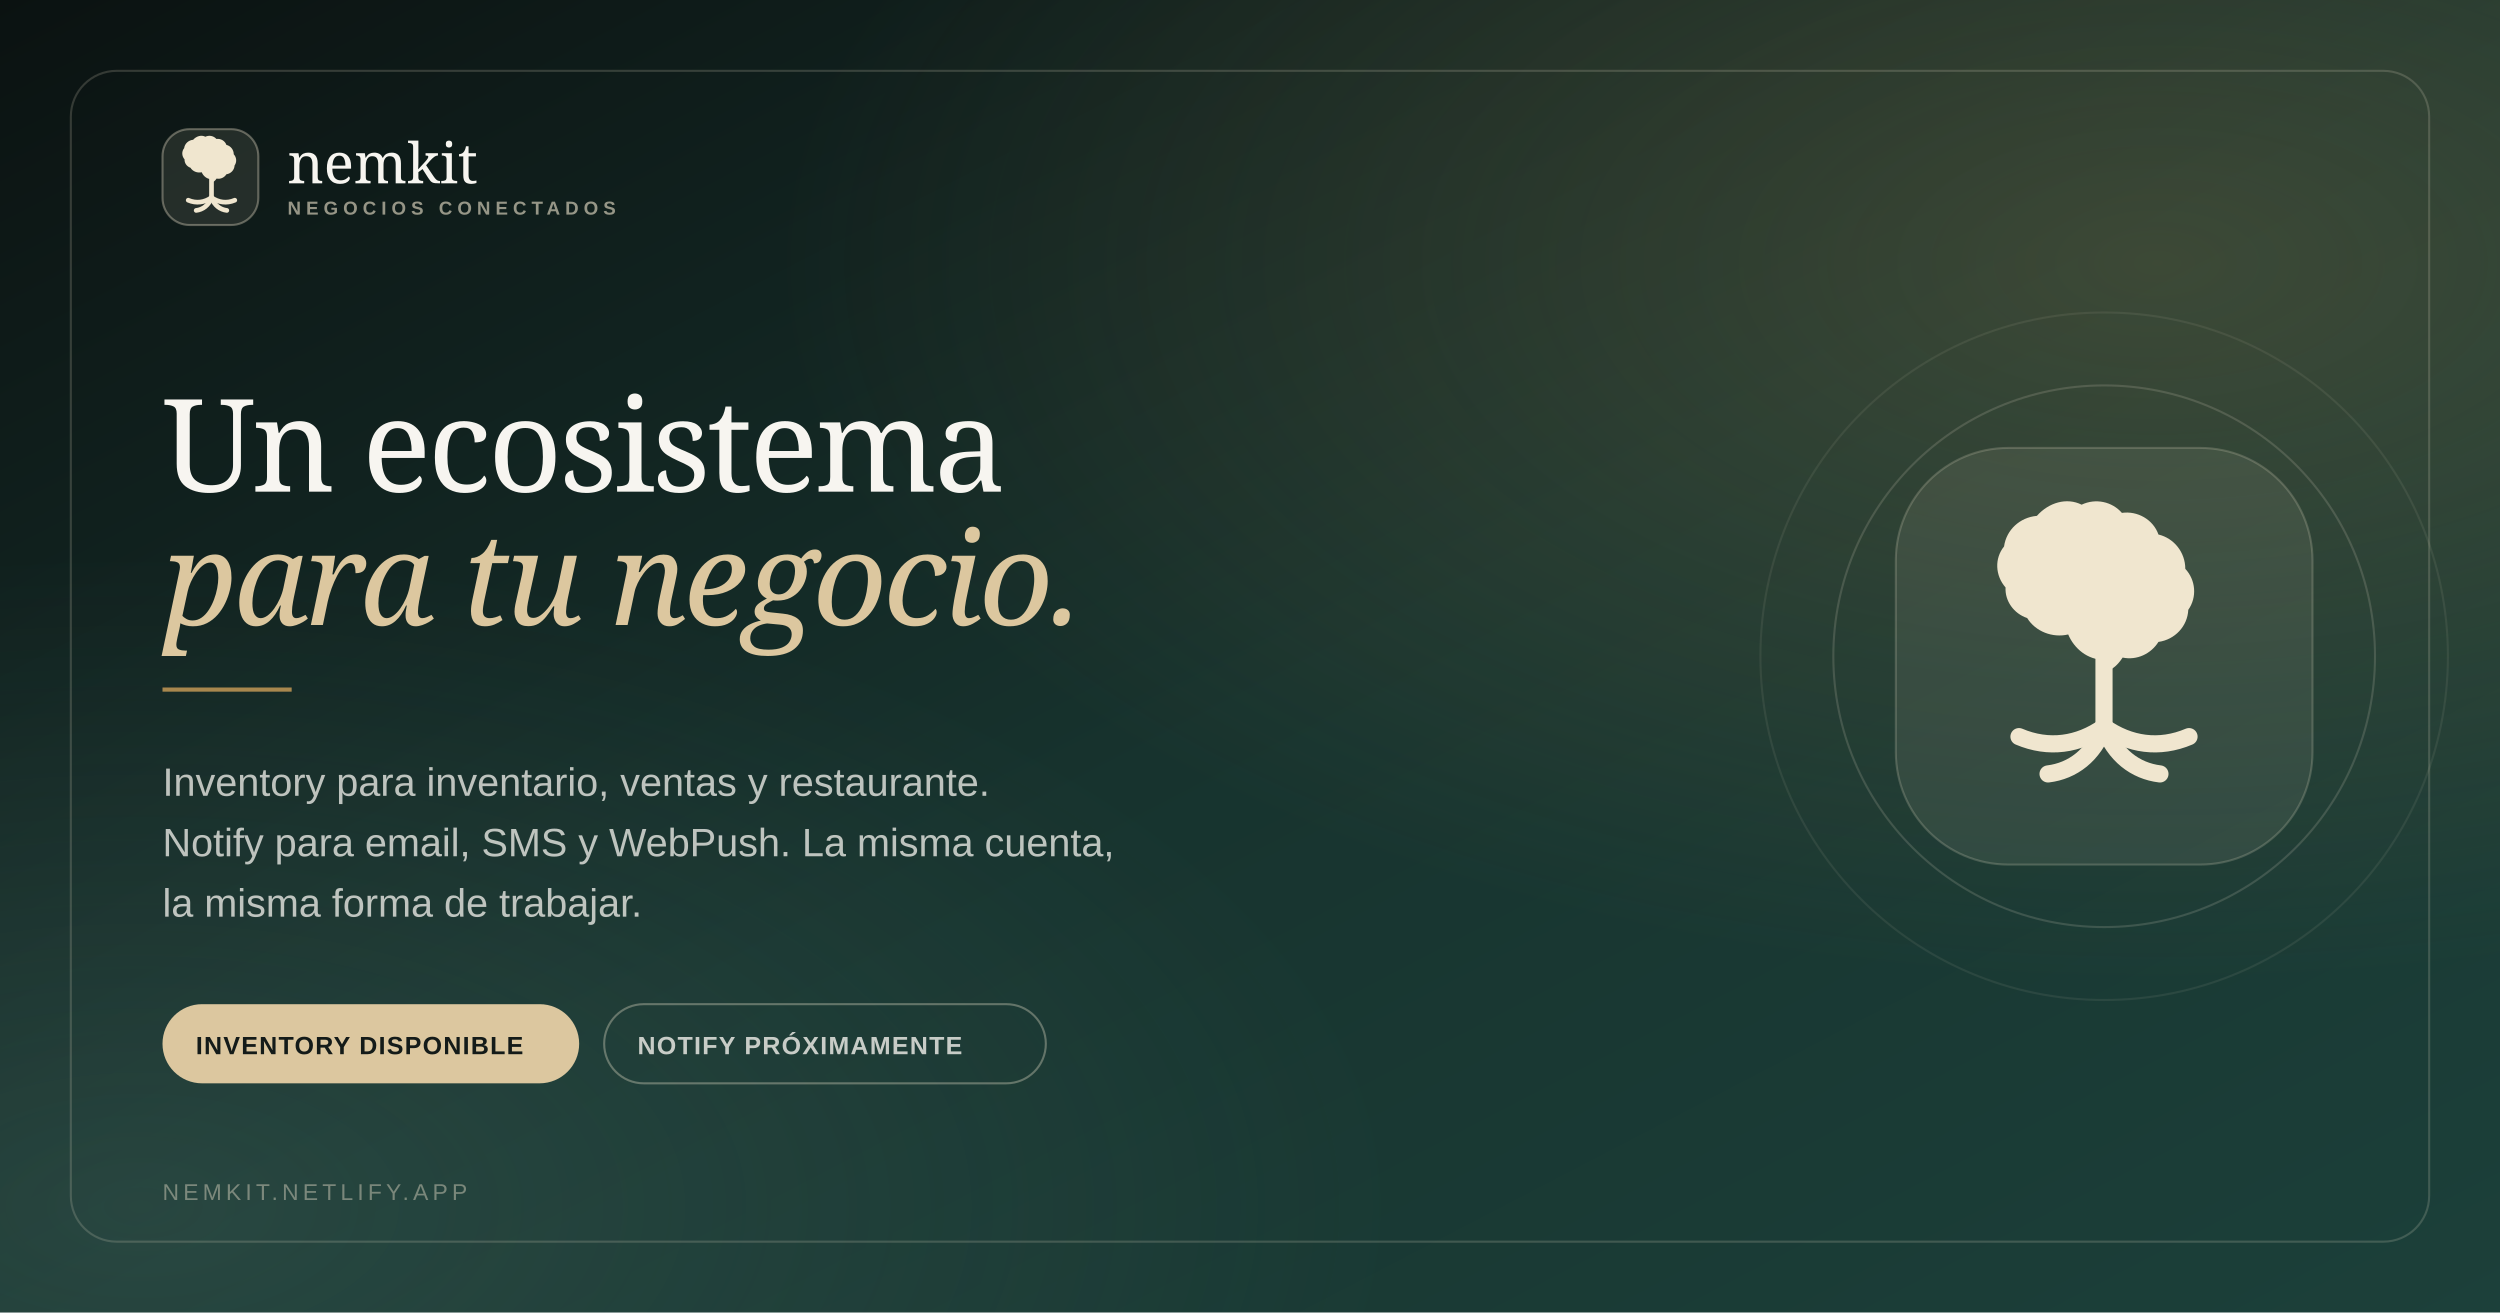
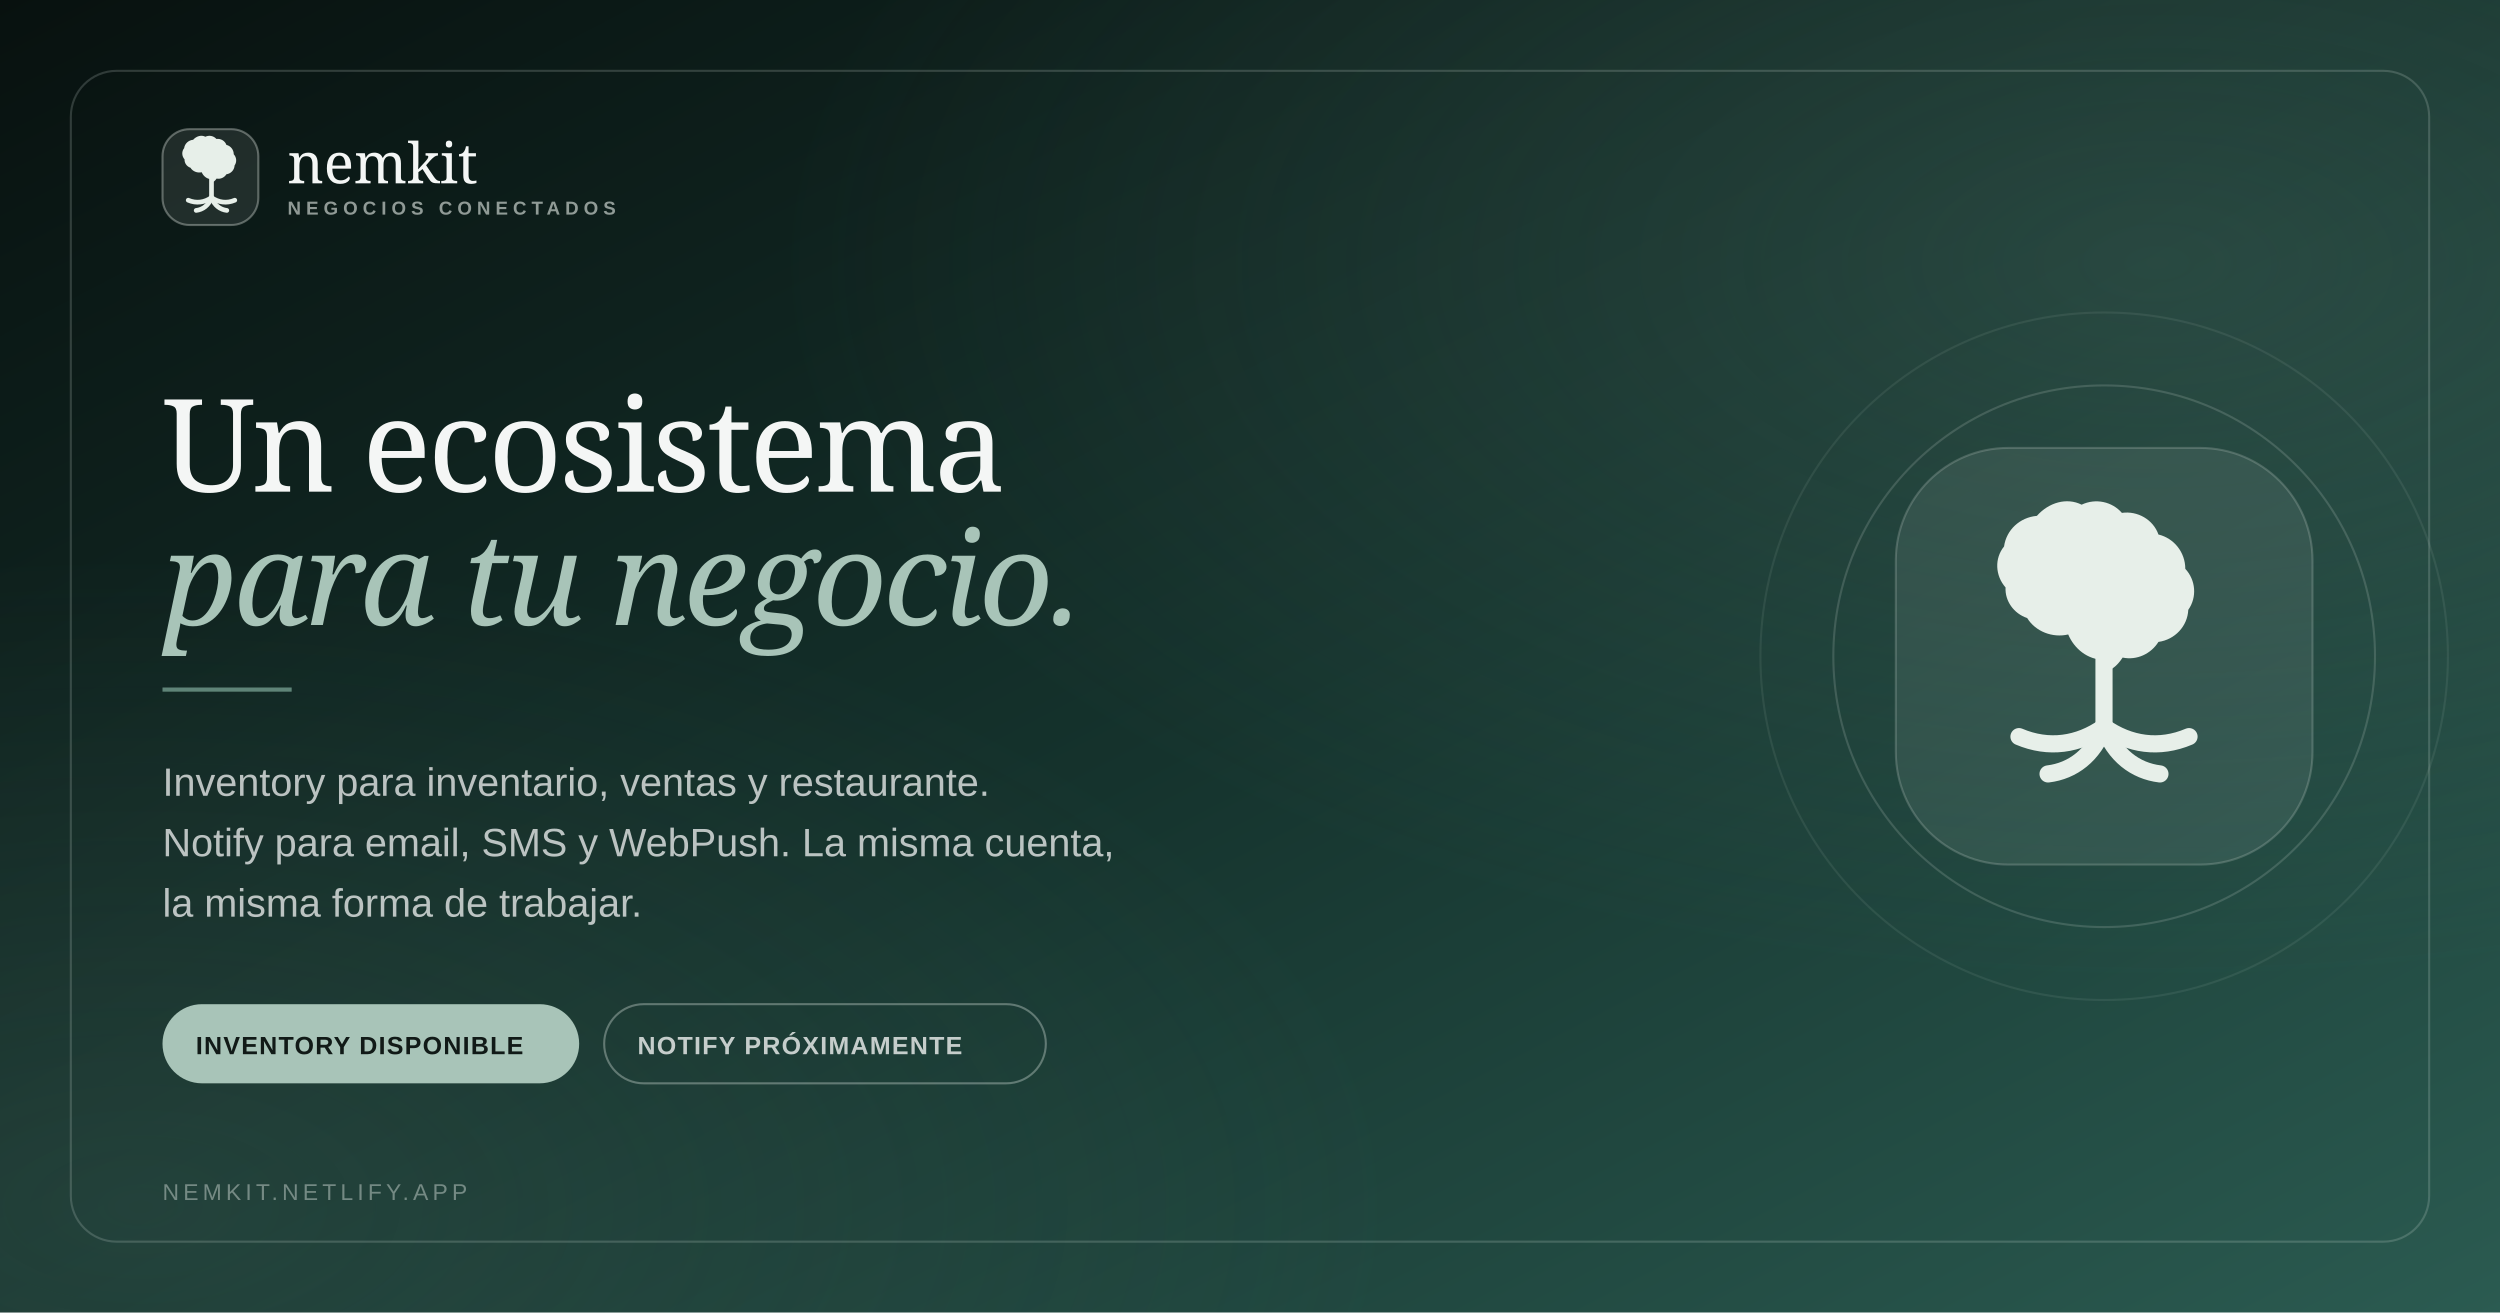
<svg xmlns="http://www.w3.org/2000/svg" width="1200" height="630" viewBox="0 0 1200 630" role="img" aria-labelledby="title description">
  <defs>
    <linearGradient id="fondo" x1="0" y1="0" x2="1" y2="1">
-       <stop offset="0" stop-color="#0B1211" />
-       <stop offset=".52" stop-color="#17332E" />
-       <stop offset="1" stop-color="#1C403A" />
+       <stop offset="0" stop-color="#08110F" />
+       <stop offset=".52" stop-color="#15332D" />
+       <stop offset="1" stop-color="#2B5B51" />
    </linearGradient>
    <radialGradient id="calor" cx=".86" cy=".2" r=".55">
-       <stop offset="0" stop-color="#A8874E" stop-opacity=".26" />
-       <stop offset="1" stop-color="#A8874E" stop-opacity="0" />
+       <stop offset="0" stop-color="#5F8478" stop-opacity=".26" />
+       <stop offset="1" stop-color="#5F8478" stop-opacity="0" />
    </radialGradient>
    <radialGradient id="frio" cx=".06" cy=".92" r=".5">
-       <stop offset="0" stop-color="#6E9A8E" stop-opacity=".2" />
-       <stop offset="1" stop-color="#6E9A8E" stop-opacity="0" />
+       <stop offset="0" stop-color="#5F8478" stop-opacity=".2" />
+       <stop offset="1" stop-color="#5F8478" stop-opacity="0" />
    </radialGradient>
    <g id="mangle">
-       <path d="M24 24.5c-2.2 0-4-1.5-4.8-3.4-2.1.5-4.4-.4-5.5-2.2-1.8-.6-3-2.3-2.9-4.1-1.4-1.6-1.5-3.9-.2-5.5.3-2.2 2.1-3.9 4.4-4.1C16.6 3.4 19 2.7 21 3.7c1.9-.9 4.1-.4 5.4 1.1 2.1-.3 4.2.9 4.9 2.9 2.1.5 3.6 2.4 3.6 4.6 1.4 1.5 1.6 3.8.4 5.5-.1 2.2-1.8 4-4 4.3-1 1.6-2.9 2.5-4.8 2.1-.8 1.2-1.6 1.8-2.5 1.8Z" fill="#F0E6CF" />
-       <g fill="none" stroke="#F0E6CF" stroke-width="2.3" stroke-linecap="round">
+       <path d="M24 24.5c-2.2 0-4-1.5-4.8-3.4-2.1.5-4.4-.4-5.5-2.2-1.8-.6-3-2.3-2.9-4.1-1.4-1.6-1.5-3.9-.2-5.5.3-2.2 2.1-3.9 4.4-4.1C16.6 3.4 19 2.7 21 3.7c1.9-.9 4.1-.4 5.4 1.1 2.1-.3 4.2.9 4.9 2.9 2.1.5 3.6 2.4 3.6 4.6 1.4 1.5 1.6 3.8.4 5.5-.1 2.2-1.8 4-4 4.3-1 1.6-2.9 2.5-4.8 2.1-.8 1.2-1.6 1.8-2.5 1.8Z" fill="#E7EFE9" />
+       <g fill="none" stroke="#E7EFE9" stroke-width="2.3" stroke-linecap="round">
        <path d="M24 24v9.5" />
        <path d="M24 33.5c-3.4 2.4-7.4 3-11.4 1.3" />
        <path d="M24 33.5c3.4 2.4 7.4 3 11.4 1.3" />
        <path d="M24 33.5c-1.4 3.8-4.2 5.9-7.5 6.3" />
        <path d="M24 33.5c1.4 3.8 4.2 5.9 7.5 6.3" />
      </g>
    </g>
  </defs>
  <rect width="1200" height="630" fill="url(#fondo)" />
  <rect width="1200" height="630" fill="url(#calor)" />
  <rect width="1200" height="630" fill="url(#frio)" />
-   <rect x="34" y="34" width="1132" height="562" rx="22" fill="none" stroke="#F0E6CF" stroke-opacity=".18" />
+   <rect x="34" y="34" width="1132" height="562" rx="22" fill="none" stroke="#E7EFE9" stroke-opacity=".18" />
  <g transform="translate(78 62)">
-     <rect width="46" height="46" rx="13" fill="#F0E6CF" fill-opacity=".1" stroke="#F0E6CF" stroke-opacity=".35" />
+     <rect width="46" height="46" rx="13" fill="#E7EFE9" fill-opacity=".1" stroke="#E7EFE9" stroke-opacity=".35" />
    <use href="#mangle" transform="scale(.98)" />
-     <text x="60" y="26" fill="#F7F5F0" font-family="Fraunces, Georgia, serif" font-size="27" font-weight="500">nemkit</text>
-     <text x="60" y="41" fill="#F0E6CF" fill-opacity=".6" font-family="'DM Sans', Arial, sans-serif" font-size="9" font-weight="700" letter-spacing="2.4">NEGOCIOS CONECTADOS</text>
+     <text x="60" y="26" fill="#F4F6F5" font-family="Fraunces, Georgia, serif" font-size="27" font-weight="500">nemkit</text>
+     <text x="60" y="41" fill="#E7EFE9" fill-opacity=".6" font-family="'DM Sans', Arial, sans-serif" font-size="9" font-weight="700" letter-spacing="2.4">NEGOCIOS CONECTADOS</text>
  </g>
-   <g font-family="Fraunces, Georgia, serif" fill="#F7F5F0">
+   <g font-family="Fraunces, Georgia, serif" fill="#F4F6F5">
    <text x="78" y="236" font-size="62" font-weight="400" letter-spacing="-1.6">Un ecosistema</text>
-     <text x="78" y="300" font-size="62" font-weight="300" font-style="italic" letter-spacing="-1.6" fill="#DCC79F">para tu negocio.</text>
+     <text x="78" y="300" font-size="62" font-weight="300" font-style="italic" letter-spacing="-1.6" fill="#A8C4B8">para tu negocio.</text>
  </g>
-   <rect x="78" y="330" width="62" height="2" fill="#A8874E" />
-   <g font-family="'DM Sans', Arial, sans-serif" fill="#F7F5F0" fill-opacity=".74" font-size="19">
+   <rect x="78" y="330" width="62" height="2" fill="#5F8478" />
+   <g font-family="'DM Sans', Arial, sans-serif" fill="#F4F6F5" fill-opacity=".74" font-size="19">
    <text x="78" y="382">Inventory para inventario, ventas y restaurante.</text>
    <text x="78" y="411">Notify para email, SMS y WebPush. La misma cuenta,</text>
    <text x="78" y="440">la misma forma de trabajar.</text>
  </g>
  <g font-family="'DM Sans', Arial, sans-serif" font-size="12" font-weight="700" letter-spacing=".6">
-     <rect x="78" y="482" width="200" height="38" rx="19" fill="#DCC79F" />
-     <text x="94" y="506" fill="#141B19">INVENTORY DISPONIBLE</text>
-     <rect x="290" y="482" width="212" height="38" rx="19" fill="none" stroke="#F0E6CF" stroke-opacity=".34" />
-     <text x="306" y="506" fill="#F7F5F0" fill-opacity=".78">NOTIFY PRÓXIMAMENTE</text>
+     <rect x="78" y="482" width="200" height="38" rx="19" fill="#A8C4B8" />
+     <text x="94" y="506" fill="#111A17">INVENTORY DISPONIBLE</text>
+     <rect x="290" y="482" width="212" height="38" rx="19" fill="none" stroke="#E7EFE9" stroke-opacity=".34" />
+     <text x="306" y="506" fill="#F4F6F5" fill-opacity=".78">NOTIFY PRÓXIMAMENTE</text>
  </g>
  <g transform="translate(1010 315)">
-     <circle r="165" fill="none" stroke="#F0E6CF" stroke-opacity=".08" />
-     <circle r="130" fill="none" stroke="#F0E6CF" stroke-opacity=".16" />
-     <rect x="-100" y="-100" width="200" height="200" rx="54" fill="#F0E6CF" fill-opacity=".09" stroke="#F0E6CF" stroke-opacity=".2" />
+     <circle r="165" fill="none" stroke="#E7EFE9" stroke-opacity=".08" />
+     <circle r="130" fill="none" stroke="#E7EFE9" stroke-opacity=".16" />
+     <rect x="-100" y="-100" width="200" height="200" rx="54" fill="#E7EFE9" fill-opacity=".09" stroke="#E7EFE9" stroke-opacity=".2" />
    <g transform="translate(-86 -86) scale(3.58)">
      <use href="#mangle" />
    </g>
  </g>
-   <text x="78" y="576" fill="#F0E6CF" fill-opacity=".42" font-family="'DM Sans', Arial, sans-serif" font-size="11" letter-spacing="2">NEMKIT.NETLIFY.APP</text>
+   <text x="78" y="576" fill="#E7EFE9" fill-opacity=".42" font-family="'DM Sans', Arial, sans-serif" font-size="11" letter-spacing="2">NEMKIT.NETLIFY.APP</text>
</svg>
